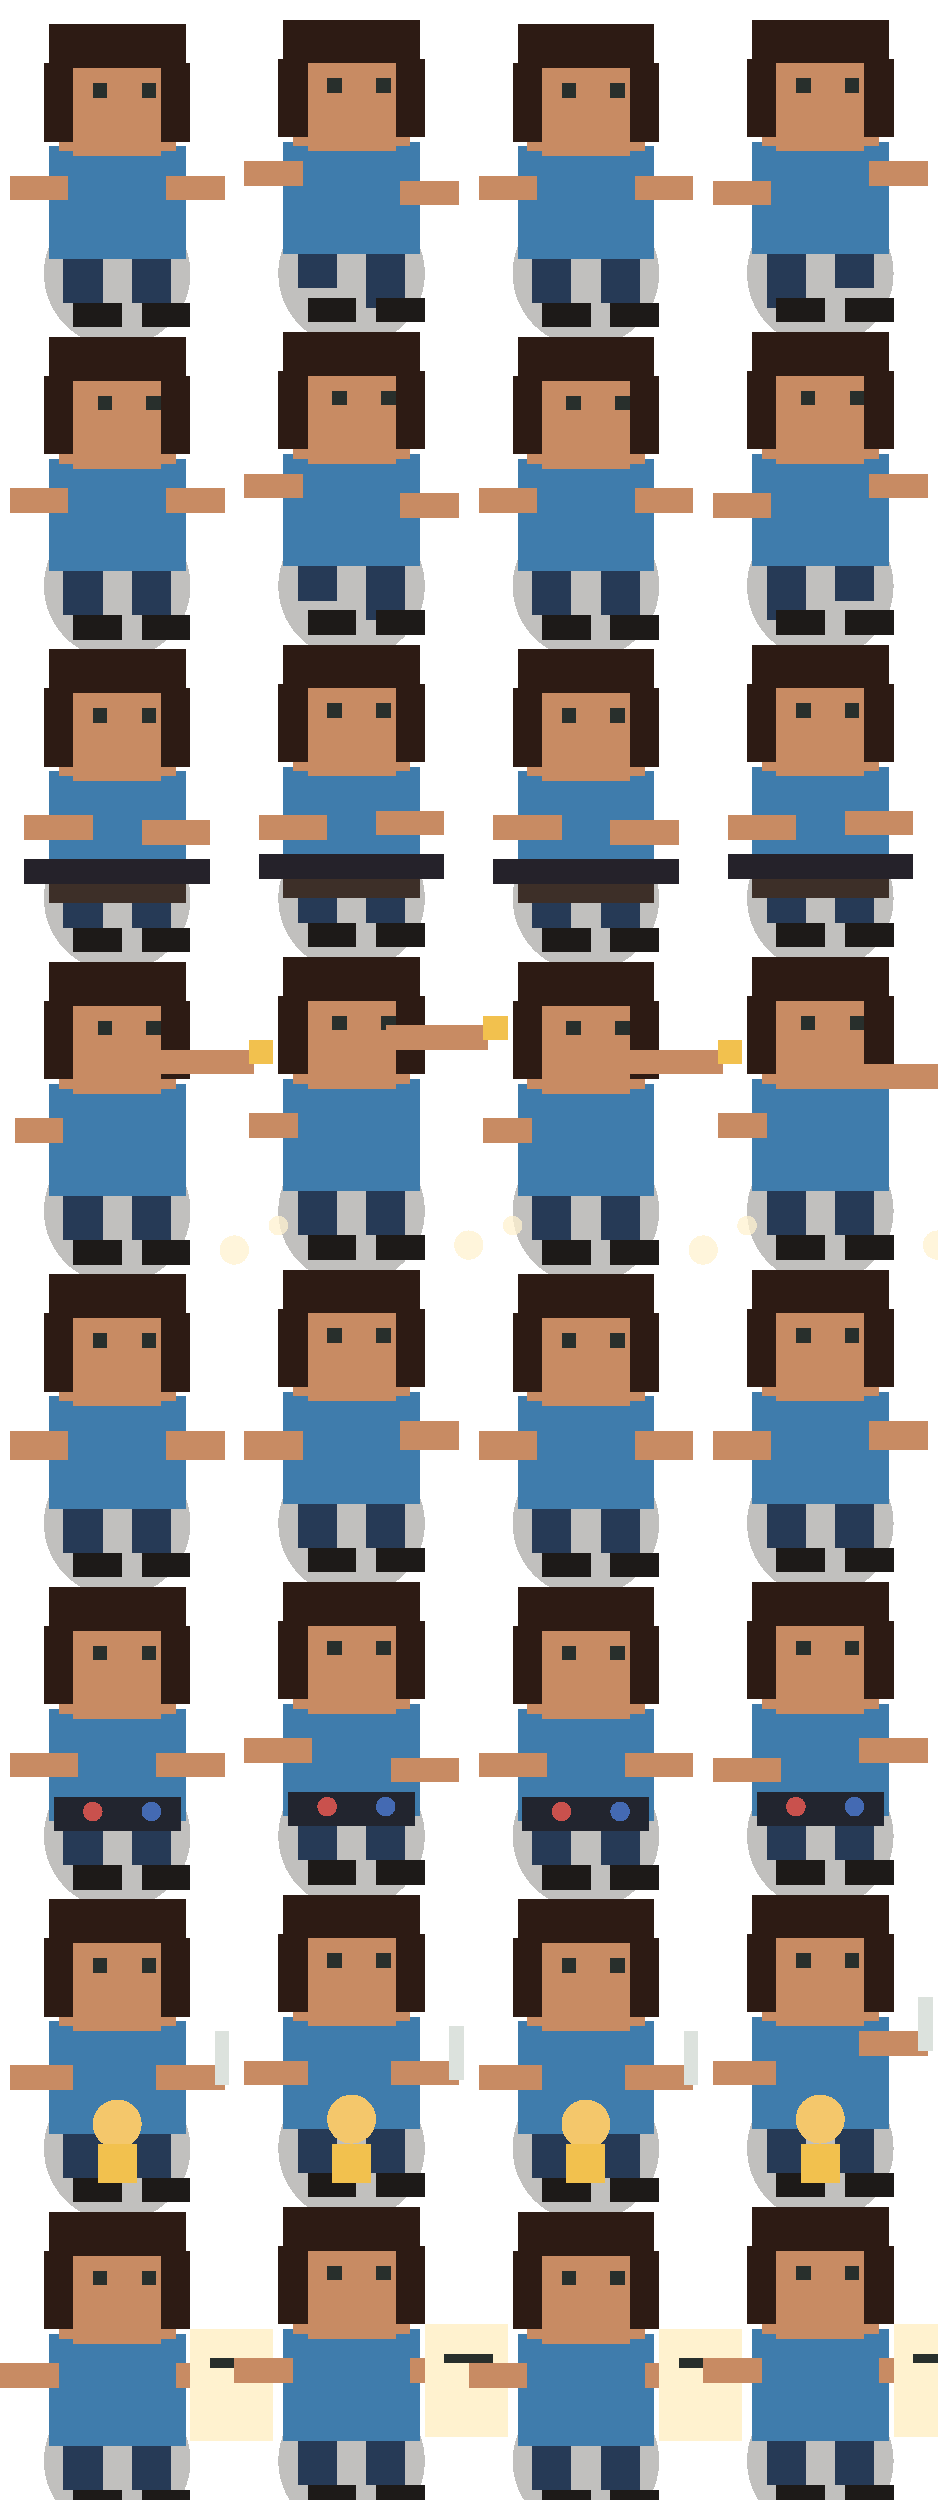
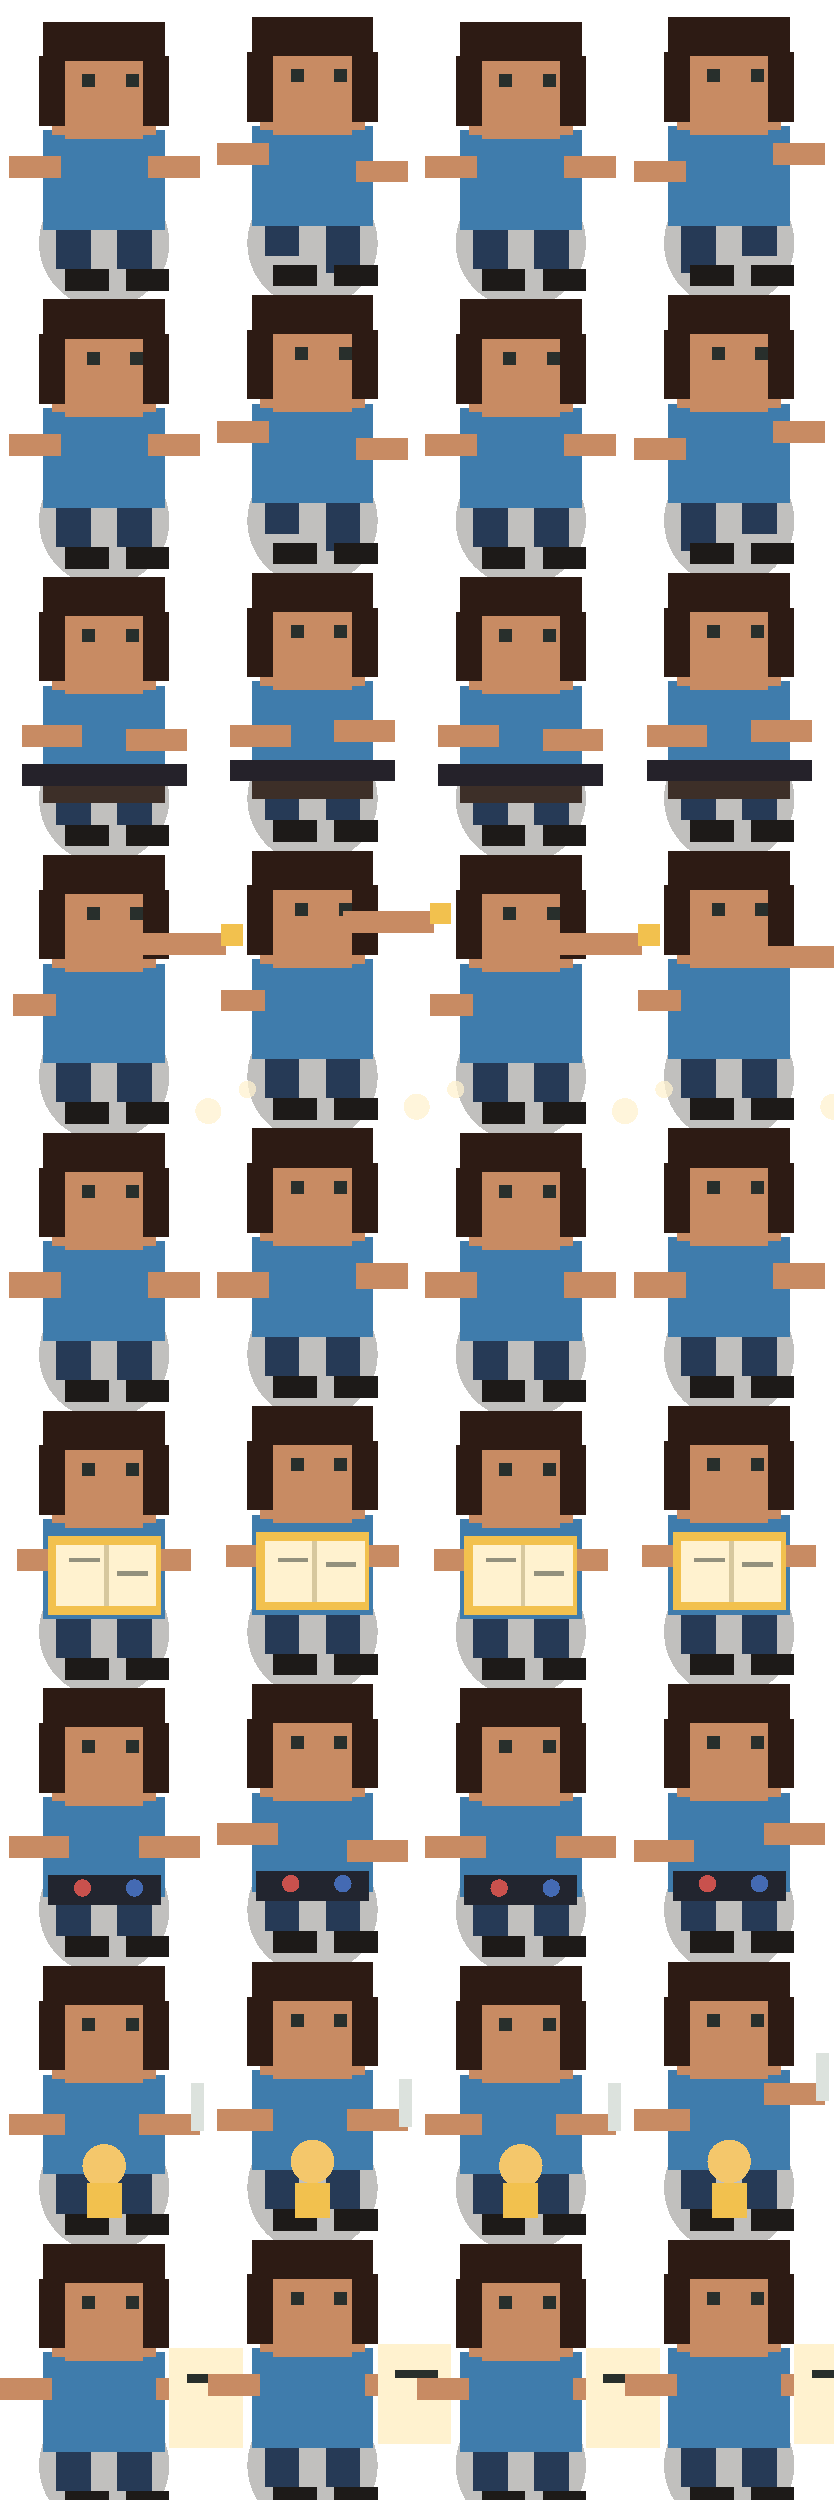
- <svg xmlns="http://www.w3.org/2000/svg" width="192" height="512" viewBox="0 0 192 512" shape-rendering="crispEdges">
+ <svg xmlns="http://www.w3.org/2000/svg" width="192" height="576" viewBox="0 0 192 576" shape-rendering="crispEdges">
  <defs>
    <style>text{dominant-baseline:hanging}.muted{opacity:.7}</style>
  </defs>
  <circle cx="24" cy="56" r="15" fill="#221b16" opacity="0.28" />
  <rect x="13" y="46" width="8" height="16" fill="#263a56" />
  <rect x="27" y="46" width="8" height="16" fill="#263a56" />
  <rect x="10" y="30" width="28" height="23" fill="#3f7cac" />
  <rect x="15" y="24" width="18" height="8" fill="#c88b63" />
  <rect x="12" y="8" width="24" height="23" fill="#c88b63" />
  <rect x="10" y="5" width="28" height="9" fill="#2d1b14" />
  <rect x="9" y="13" width="6" height="16" fill="#2d1b14" />
  <rect x="33" y="13" width="6" height="16" fill="#2d1b14" />
  <rect x="19" y="17" width="3" height="3" fill="#282f2c" />
  <rect x="29" y="17" width="3" height="3" fill="#282f2c" />
  <rect x="2" y="36" width="12" height="5" fill="#c88b63" />
  <rect x="34" y="36" width="12" height="5" fill="#c88b63" />
  <rect x="15" y="62" width="10" height="5" fill="#1d1a18" />
  <rect x="29" y="62" width="10" height="5" fill="#1d1a18" />
  <circle cx="72" cy="56" r="15" fill="#221b16" opacity="0.28" />
  <rect x="61" y="45" width="8" height="14" fill="#263a56" />
  <rect x="75" y="45" width="8" height="18" fill="#263a56" />
  <rect x="58" y="29" width="28" height="23" fill="#3f7cac" />
  <rect x="63" y="23" width="18" height="8" fill="#c88b63" />
  <rect x="60" y="7" width="24" height="23" fill="#c88b63" />
  <rect x="58" y="4" width="28" height="9" fill="#2d1b14" />
  <rect x="57" y="12" width="6" height="16" fill="#2d1b14" />
  <rect x="81" y="12" width="6" height="16" fill="#2d1b14" />
  <rect x="67" y="16" width="3" height="3" fill="#282f2c" />
  <rect x="77" y="16" width="3" height="3" fill="#282f2c" />
  <rect x="50" y="33" width="12" height="5" fill="#c88b63" />
  <rect x="82" y="37" width="12" height="5" fill="#c88b63" />
  <rect x="63" y="61" width="10" height="5" fill="#1d1a18" />
  <rect x="77" y="61" width="10" height="5" fill="#1d1a18" />
  <circle cx="120" cy="56" r="15" fill="#221b16" opacity="0.28" />
  <rect x="109" y="46" width="8" height="16" fill="#263a56" />
  <rect x="123" y="46" width="8" height="16" fill="#263a56" />
  <rect x="106" y="30" width="28" height="23" fill="#3f7cac" />
  <rect x="111" y="24" width="18" height="8" fill="#c88b63" />
  <rect x="108" y="8" width="24" height="23" fill="#c88b63" />
  <rect x="106" y="5" width="28" height="9" fill="#2d1b14" />
  <rect x="105" y="13" width="6" height="16" fill="#2d1b14" />
  <rect x="129" y="13" width="6" height="16" fill="#2d1b14" />
  <rect x="115" y="17" width="3" height="3" fill="#282f2c" />
  <rect x="125" y="17" width="3" height="3" fill="#282f2c" />
  <rect x="98" y="36" width="12" height="5" fill="#c88b63" />
  <rect x="130" y="36" width="12" height="5" fill="#c88b63" />
  <rect x="111" y="62" width="10" height="5" fill="#1d1a18" />
  <rect x="125" y="62" width="10" height="5" fill="#1d1a18" />
  <circle cx="168" cy="56" r="15" fill="#221b16" opacity="0.28" />
  <rect x="157" y="45" width="8" height="18" fill="#263a56" />
  <rect x="171" y="45" width="8" height="14" fill="#263a56" />
  <rect x="154" y="29" width="28" height="23" fill="#3f7cac" />
  <rect x="159" y="23" width="18" height="8" fill="#c88b63" />
  <rect x="156" y="7" width="24" height="23" fill="#c88b63" />
  <rect x="154" y="4" width="28" height="9" fill="#2d1b14" />
  <rect x="153" y="12" width="6" height="16" fill="#2d1b14" />
  <rect x="177" y="12" width="6" height="16" fill="#2d1b14" />
  <rect x="163" y="16" width="3" height="3" fill="#282f2c" />
  <rect x="173" y="16" width="3" height="3" fill="#282f2c" />
  <rect x="146" y="37" width="12" height="5" fill="#c88b63" />
  <rect x="178" y="33" width="12" height="5" fill="#c88b63" />
  <rect x="159" y="61" width="10" height="5" fill="#1d1a18" />
  <rect x="173" y="61" width="10" height="5" fill="#1d1a18" />
  <circle cx="24" cy="120" r="15" fill="#221b16" opacity="0.28" />
  <rect x="13" y="110" width="8" height="16" fill="#263a56" />
  <rect x="27" y="110" width="8" height="16" fill="#263a56" />
  <rect x="10" y="94" width="28" height="23" fill="#3f7cac" />
  <rect x="15" y="88" width="18" height="8" fill="#c88b63" />
  <rect x="12" y="72" width="24" height="23" fill="#c88b63" />
  <rect x="10" y="69" width="28" height="9" fill="#2d1b14" />
  <rect x="9" y="77" width="6" height="16" fill="#2d1b14" />
  <rect x="33" y="77" width="6" height="16" fill="#2d1b14" />
  <rect x="20" y="81" width="3" height="3" fill="#282f2c" />
  <rect x="30" y="81" width="3" height="3" fill="#282f2c" />
  <rect x="2" y="100" width="12" height="5" fill="#c88b63" />
  <rect x="34" y="100" width="12" height="5" fill="#c88b63" />
  <rect x="15" y="126" width="10" height="5" fill="#1d1a18" />
  <rect x="29" y="126" width="10" height="5" fill="#1d1a18" />
  <circle cx="72" cy="120" r="15" fill="#221b16" opacity="0.28" />
  <rect x="61" y="109" width="8" height="14" fill="#263a56" />
  <rect x="75" y="109" width="8" height="18" fill="#263a56" />
  <rect x="58" y="93" width="28" height="23" fill="#3f7cac" />
  <rect x="63" y="87" width="18" height="8" fill="#c88b63" />
  <rect x="60" y="71" width="24" height="23" fill="#c88b63" />
  <rect x="58" y="68" width="28" height="9" fill="#2d1b14" />
  <rect x="57" y="76" width="6" height="16" fill="#2d1b14" />
  <rect x="81" y="76" width="6" height="16" fill="#2d1b14" />
  <rect x="68" y="80" width="3" height="3" fill="#282f2c" />
  <rect x="78" y="80" width="3" height="3" fill="#282f2c" />
  <rect x="50" y="97" width="12" height="5" fill="#c88b63" />
  <rect x="82" y="101" width="12" height="5" fill="#c88b63" />
  <rect x="63" y="125" width="10" height="5" fill="#1d1a18" />
  <rect x="77" y="125" width="10" height="5" fill="#1d1a18" />
  <circle cx="120" cy="120" r="15" fill="#221b16" opacity="0.28" />
  <rect x="109" y="110" width="8" height="16" fill="#263a56" />
  <rect x="123" y="110" width="8" height="16" fill="#263a56" />
  <rect x="106" y="94" width="28" height="23" fill="#3f7cac" />
  <rect x="111" y="88" width="18" height="8" fill="#c88b63" />
  <rect x="108" y="72" width="24" height="23" fill="#c88b63" />
  <rect x="106" y="69" width="28" height="9" fill="#2d1b14" />
  <rect x="105" y="77" width="6" height="16" fill="#2d1b14" />
  <rect x="129" y="77" width="6" height="16" fill="#2d1b14" />
  <rect x="116" y="81" width="3" height="3" fill="#282f2c" />
  <rect x="126" y="81" width="3" height="3" fill="#282f2c" />
  <rect x="98" y="100" width="12" height="5" fill="#c88b63" />
  <rect x="130" y="100" width="12" height="5" fill="#c88b63" />
  <rect x="111" y="126" width="10" height="5" fill="#1d1a18" />
  <rect x="125" y="126" width="10" height="5" fill="#1d1a18" />
  <circle cx="168" cy="120" r="15" fill="#221b16" opacity="0.28" />
  <rect x="157" y="109" width="8" height="18" fill="#263a56" />
  <rect x="171" y="109" width="8" height="14" fill="#263a56" />
  <rect x="154" y="93" width="28" height="23" fill="#3f7cac" />
  <rect x="159" y="87" width="18" height="8" fill="#c88b63" />
  <rect x="156" y="71" width="24" height="23" fill="#c88b63" />
  <rect x="154" y="68" width="28" height="9" fill="#2d1b14" />
  <rect x="153" y="76" width="6" height="16" fill="#2d1b14" />
  <rect x="177" y="76" width="6" height="16" fill="#2d1b14" />
  <rect x="164" y="80" width="3" height="3" fill="#282f2c" />
  <rect x="174" y="80" width="3" height="3" fill="#282f2c" />
  <rect x="146" y="101" width="12" height="5" fill="#c88b63" />
  <rect x="178" y="97" width="12" height="5" fill="#c88b63" />
  <rect x="159" y="125" width="10" height="5" fill="#1d1a18" />
  <rect x="173" y="125" width="10" height="5" fill="#1d1a18" />
  <circle cx="24" cy="184" r="15" fill="#221b16" opacity="0.28" />
  <rect x="13" y="174" width="8" height="16" fill="#263a56" />
  <rect x="27" y="174" width="8" height="16" fill="#263a56" />
  <rect x="10" y="158" width="28" height="23" fill="#3f7cac" />
  <rect x="15" y="152" width="18" height="8" fill="#c88b63" />
  <rect x="12" y="136" width="24" height="23" fill="#c88b63" />
  <rect x="10" y="133" width="28" height="9" fill="#2d1b14" />
  <rect x="9" y="141" width="6" height="16" fill="#2d1b14" />
  <rect x="33" y="141" width="6" height="16" fill="#2d1b14" />
  <rect x="19" y="145" width="3" height="3" fill="#282f2c" />
  <rect x="29" y="145" width="3" height="3" fill="#282f2c" />
  <rect x="5" y="167" width="14" height="5" fill="#c88b63" />
  <rect x="29" y="168" width="14" height="5" fill="#c88b63" />
  <rect x="5" y="176" width="38" height="5" fill="#25222a" />
  <rect x="10" y="181" width="28" height="4" fill="#3d2f28" />
  <rect x="15" y="190" width="10" height="5" fill="#1d1a18" />
  <rect x="29" y="190" width="10" height="5" fill="#1d1a18" />
  <circle cx="72" cy="184" r="15" fill="#221b16" opacity="0.28" />
  <rect x="61" y="173" width="8" height="16" fill="#263a56" />
  <rect x="75" y="173" width="8" height="16" fill="#263a56" />
  <rect x="58" y="157" width="28" height="23" fill="#3f7cac" />
  <rect x="63" y="151" width="18" height="8" fill="#c88b63" />
  <rect x="60" y="135" width="24" height="23" fill="#c88b63" />
  <rect x="58" y="132" width="28" height="9" fill="#2d1b14" />
  <rect x="57" y="140" width="6" height="16" fill="#2d1b14" />
  <rect x="81" y="140" width="6" height="16" fill="#2d1b14" />
  <rect x="67" y="144" width="3" height="3" fill="#282f2c" />
  <rect x="77" y="144" width="3" height="3" fill="#282f2c" />
  <rect x="53" y="167" width="14" height="5" fill="#c88b63" />
  <rect x="77" y="166" width="14" height="5" fill="#c88b63" />
  <rect x="53" y="175" width="38" height="5" fill="#25222a" />
  <rect x="58" y="180" width="28" height="4" fill="#3d2f28" />
  <rect x="63" y="189" width="10" height="5" fill="#1d1a18" />
  <rect x="77" y="189" width="10" height="5" fill="#1d1a18" />
  <circle cx="120" cy="184" r="15" fill="#221b16" opacity="0.28" />
  <rect x="109" y="174" width="8" height="16" fill="#263a56" />
  <rect x="123" y="174" width="8" height="16" fill="#263a56" />
  <rect x="106" y="158" width="28" height="23" fill="#3f7cac" />
  <rect x="111" y="152" width="18" height="8" fill="#c88b63" />
  <rect x="108" y="136" width="24" height="23" fill="#c88b63" />
  <rect x="106" y="133" width="28" height="9" fill="#2d1b14" />
  <rect x="105" y="141" width="6" height="16" fill="#2d1b14" />
  <rect x="129" y="141" width="6" height="16" fill="#2d1b14" />
  <rect x="115" y="145" width="3" height="3" fill="#282f2c" />
  <rect x="125" y="145" width="3" height="3" fill="#282f2c" />
  <rect x="101" y="167" width="14" height="5" fill="#c88b63" />
  <rect x="125" y="168" width="14" height="5" fill="#c88b63" />
  <rect x="101" y="176" width="38" height="5" fill="#25222a" />
  <rect x="106" y="181" width="28" height="4" fill="#3d2f28" />
  <rect x="111" y="190" width="10" height="5" fill="#1d1a18" />
  <rect x="125" y="190" width="10" height="5" fill="#1d1a18" />
  <circle cx="168" cy="184" r="15" fill="#221b16" opacity="0.28" />
  <rect x="157" y="173" width="8" height="16" fill="#263a56" />
  <rect x="171" y="173" width="8" height="16" fill="#263a56" />
  <rect x="154" y="157" width="28" height="23" fill="#3f7cac" />
  <rect x="159" y="151" width="18" height="8" fill="#c88b63" />
  <rect x="156" y="135" width="24" height="23" fill="#c88b63" />
  <rect x="154" y="132" width="28" height="9" fill="#2d1b14" />
  <rect x="153" y="140" width="6" height="16" fill="#2d1b14" />
  <rect x="177" y="140" width="6" height="16" fill="#2d1b14" />
  <rect x="163" y="144" width="3" height="3" fill="#282f2c" />
  <rect x="173" y="144" width="3" height="3" fill="#282f2c" />
  <rect x="149" y="167" width="14" height="5" fill="#c88b63" />
  <rect x="173" y="166" width="14" height="5" fill="#c88b63" />
  <rect x="149" y="175" width="38" height="5" fill="#25222a" />
  <rect x="154" y="180" width="28" height="4" fill="#3d2f28" />
  <rect x="159" y="189" width="10" height="5" fill="#1d1a18" />
  <rect x="173" y="189" width="10" height="5" fill="#1d1a18" />
  <circle cx="24" cy="248" r="15" fill="#221b16" opacity="0.28" />
  <rect x="13" y="238" width="8" height="16" fill="#263a56" />
  <rect x="27" y="238" width="8" height="16" fill="#263a56" />
  <rect x="10" y="222" width="28" height="23" fill="#3f7cac" />
  <rect x="15" y="216" width="18" height="8" fill="#c88b63" />
  <rect x="12" y="200" width="24" height="23" fill="#c88b63" />
  <rect x="10" y="197" width="28" height="9" fill="#2d1b14" />
  <rect x="9" y="205" width="6" height="16" fill="#2d1b14" />
  <rect x="33" y="205" width="6" height="16" fill="#2d1b14" />
  <rect x="20" y="209" width="3" height="3" fill="#282f2c" />
  <rect x="30" y="209" width="3" height="3" fill="#282f2c" />
  <rect x="31" y="215" width="21" height="5" fill="#c88b63" />
  <rect x="51" y="213" width="5" height="5" fill="#f2c14e" />
  <rect x="3" y="229" width="10" height="5" fill="#c88b63" />
  <rect x="15" y="254" width="10" height="5" fill="#1d1a18" />
  <rect x="29" y="254" width="10" height="5" fill="#1d1a18" />
  <circle cx="72" cy="248" r="15" fill="#221b16" opacity="0.28" />
  <rect x="61" y="237" width="8" height="16" fill="#263a56" />
  <rect x="75" y="237" width="8" height="16" fill="#263a56" />
  <rect x="58" y="221" width="28" height="23" fill="#3f7cac" />
  <rect x="63" y="215" width="18" height="8" fill="#c88b63" />
  <rect x="60" y="199" width="24" height="23" fill="#c88b63" />
  <rect x="58" y="196" width="28" height="9" fill="#2d1b14" />
  <rect x="57" y="204" width="6" height="16" fill="#2d1b14" />
  <rect x="81" y="204" width="6" height="16" fill="#2d1b14" />
  <rect x="68" y="208" width="3" height="3" fill="#282f2c" />
  <rect x="78" y="208" width="3" height="3" fill="#282f2c" />
  <rect x="79" y="210" width="21" height="5" fill="#c88b63" />
  <rect x="99" y="208" width="5" height="5" fill="#f2c14e" />
  <rect x="51" y="228" width="10" height="5" fill="#c88b63" />
  <rect x="63" y="253" width="10" height="5" fill="#1d1a18" />
  <rect x="77" y="253" width="10" height="5" fill="#1d1a18" />
  <circle cx="120" cy="248" r="15" fill="#221b16" opacity="0.28" />
  <rect x="109" y="238" width="8" height="16" fill="#263a56" />
  <rect x="123" y="238" width="8" height="16" fill="#263a56" />
  <rect x="106" y="222" width="28" height="23" fill="#3f7cac" />
  <rect x="111" y="216" width="18" height="8" fill="#c88b63" />
  <rect x="108" y="200" width="24" height="23" fill="#c88b63" />
  <rect x="106" y="197" width="28" height="9" fill="#2d1b14" />
  <rect x="105" y="205" width="6" height="16" fill="#2d1b14" />
  <rect x="129" y="205" width="6" height="16" fill="#2d1b14" />
  <rect x="116" y="209" width="3" height="3" fill="#282f2c" />
  <rect x="126" y="209" width="3" height="3" fill="#282f2c" />
  <rect x="127" y="215" width="21" height="5" fill="#c88b63" />
  <rect x="147" y="213" width="5" height="5" fill="#f2c14e" />
  <rect x="99" y="229" width="10" height="5" fill="#c88b63" />
  <rect x="111" y="254" width="10" height="5" fill="#1d1a18" />
  <rect x="125" y="254" width="10" height="5" fill="#1d1a18" />
  <circle cx="168" cy="248" r="15" fill="#221b16" opacity="0.28" />
  <rect x="157" y="237" width="8" height="16" fill="#263a56" />
  <rect x="171" y="237" width="8" height="16" fill="#263a56" />
  <rect x="154" y="221" width="28" height="23" fill="#3f7cac" />
  <rect x="159" y="215" width="18" height="8" fill="#c88b63" />
  <rect x="156" y="199" width="24" height="23" fill="#c88b63" />
  <rect x="154" y="196" width="28" height="9" fill="#2d1b14" />
  <rect x="153" y="204" width="6" height="16" fill="#2d1b14" />
  <rect x="177" y="204" width="6" height="16" fill="#2d1b14" />
  <rect x="164" y="208" width="3" height="3" fill="#282f2c" />
  <rect x="174" y="208" width="3" height="3" fill="#282f2c" />
  <rect x="175" y="218" width="21" height="5" fill="#c88b63" />
  <rect x="195" y="216" width="5" height="5" fill="#f2c14e" />
  <rect x="147" y="228" width="10" height="5" fill="#c88b63" />
  <rect x="159" y="253" width="10" height="5" fill="#1d1a18" />
  <rect x="173" y="253" width="10" height="5" fill="#1d1a18" />
  <circle cx="24" cy="312" r="15" fill="#221b16" opacity="0.28" />
  <rect x="13" y="302" width="8" height="16" fill="#263a56" />
  <rect x="27" y="302" width="8" height="16" fill="#263a56" />
  <rect x="10" y="286" width="28" height="23" fill="#3f7cac" />
  <rect x="15" y="280" width="18" height="8" fill="#c88b63" />
  <rect x="12" y="264" width="24" height="23" fill="#c88b63" />
  <rect x="10" y="261" width="28" height="9" fill="#2d1b14" />
  <rect x="9" y="269" width="6" height="16" fill="#2d1b14" />
  <rect x="33" y="269" width="6" height="16" fill="#2d1b14" />
  <rect x="19" y="273" width="3" height="3" fill="#282f2c" />
  <rect x="29" y="273" width="3" height="3" fill="#282f2c" />
  <rect x="2" y="293" width="12" height="6" fill="#c88b63" />
  <rect x="34" y="293" width="12" height="6" fill="#c88b63" />
  <circle cx="48" cy="256" r="3" fill="#fff2cf" opacity="0.75" />
  <circle cx="57" cy="251" r="2" fill="#fff2cf" opacity="0.75" />
  <rect x="15" y="318" width="10" height="5" fill="#1d1a18" />
  <rect x="29" y="318" width="10" height="5" fill="#1d1a18" />
  <circle cx="72" cy="312" r="15" fill="#221b16" opacity="0.28" />
  <rect x="61" y="301" width="8" height="16" fill="#263a56" />
  <rect x="75" y="301" width="8" height="16" fill="#263a56" />
  <rect x="58" y="285" width="28" height="23" fill="#3f7cac" />
  <rect x="63" y="279" width="18" height="8" fill="#c88b63" />
  <rect x="60" y="263" width="24" height="23" fill="#c88b63" />
  <rect x="58" y="260" width="28" height="9" fill="#2d1b14" />
  <rect x="57" y="268" width="6" height="16" fill="#2d1b14" />
  <rect x="81" y="268" width="6" height="16" fill="#2d1b14" />
  <rect x="67" y="272" width="3" height="3" fill="#282f2c" />
  <rect x="77" y="272" width="3" height="3" fill="#282f2c" />
  <rect x="50" y="293" width="12" height="6" fill="#c88b63" />
  <rect x="82" y="291" width="12" height="6" fill="#c88b63" />
  <circle cx="96" cy="255" r="3" fill="#fff2cf" opacity="0.75" />
  <circle cx="105" cy="251" r="2" fill="#fff2cf" opacity="0.75" />
  <rect x="63" y="317" width="10" height="5" fill="#1d1a18" />
  <rect x="77" y="317" width="10" height="5" fill="#1d1a18" />
  <circle cx="120" cy="312" r="15" fill="#221b16" opacity="0.28" />
  <rect x="109" y="302" width="8" height="16" fill="#263a56" />
  <rect x="123" y="302" width="8" height="16" fill="#263a56" />
  <rect x="106" y="286" width="28" height="23" fill="#3f7cac" />
  <rect x="111" y="280" width="18" height="8" fill="#c88b63" />
  <rect x="108" y="264" width="24" height="23" fill="#c88b63" />
  <rect x="106" y="261" width="28" height="9" fill="#2d1b14" />
  <rect x="105" y="269" width="6" height="16" fill="#2d1b14" />
  <rect x="129" y="269" width="6" height="16" fill="#2d1b14" />
  <rect x="115" y="273" width="3" height="3" fill="#282f2c" />
  <rect x="125" y="273" width="3" height="3" fill="#282f2c" />
  <rect x="98" y="293" width="12" height="6" fill="#c88b63" />
  <rect x="130" y="293" width="12" height="6" fill="#c88b63" />
  <circle cx="144" cy="256" r="3" fill="#fff2cf" opacity="0.75" />
  <circle cx="153" cy="251" r="2" fill="#fff2cf" opacity="0.75" />
  <rect x="111" y="318" width="10" height="5" fill="#1d1a18" />
  <rect x="125" y="318" width="10" height="5" fill="#1d1a18" />
  <circle cx="168" cy="312" r="15" fill="#221b16" opacity="0.28" />
  <rect x="157" y="301" width="8" height="16" fill="#263a56" />
  <rect x="171" y="301" width="8" height="16" fill="#263a56" />
  <rect x="154" y="285" width="28" height="23" fill="#3f7cac" />
  <rect x="159" y="279" width="18" height="8" fill="#c88b63" />
  <rect x="156" y="263" width="24" height="23" fill="#c88b63" />
  <rect x="154" y="260" width="28" height="9" fill="#2d1b14" />
  <rect x="153" y="268" width="6" height="16" fill="#2d1b14" />
  <rect x="177" y="268" width="6" height="16" fill="#2d1b14" />
  <rect x="163" y="272" width="3" height="3" fill="#282f2c" />
  <rect x="173" y="272" width="3" height="3" fill="#282f2c" />
  <rect x="146" y="293" width="12" height="6" fill="#c88b63" />
  <rect x="178" y="291" width="12" height="6" fill="#c88b63" />
  <circle cx="192" cy="255" r="3" fill="#fff2cf" opacity="0.75" />
  <circle cx="201" cy="251" r="2" fill="#fff2cf" opacity="0.75" />
  <rect x="159" y="317" width="10" height="5" fill="#1d1a18" />
  <rect x="173" y="317" width="10" height="5" fill="#1d1a18" />
  <circle cx="24" cy="376" r="15" fill="#221b16" opacity="0.28" />
  <rect x="13" y="366" width="8" height="16" fill="#263a56" />
  <rect x="27" y="366" width="8" height="16" fill="#263a56" />
  <rect x="10" y="350" width="28" height="23" fill="#3f7cac" />
  <rect x="15" y="344" width="18" height="8" fill="#c88b63" />
  <rect x="12" y="328" width="24" height="23" fill="#c88b63" />
  <rect x="10" y="325" width="28" height="9" fill="#2d1b14" />
  <rect x="9" y="333" width="6" height="16" fill="#2d1b14" />
  <rect x="33" y="333" width="6" height="16" fill="#2d1b14" />
  <rect x="19" y="337" width="3" height="3" fill="#282f2c" />
  <rect x="29" y="337" width="3" height="3" fill="#282f2c" />
-   <rect x="2" y="359" width="14" height="5" fill="#c88b63" />
-   <rect x="32" y="359" width="14" height="5" fill="#c88b63" />
-   <rect x="11" y="368" width="26" height="7" fill="#22252f" />
-   <circle cx="19" cy="371" r="2" fill="#c9514d" />
-   <circle cx="31" cy="371" r="2" fill="#446ab3" />
+   <rect x="4" y="357" width="11" height="5" fill="#c88b63" />
+   <rect x="33" y="357" width="11" height="5" fill="#c88b63" />
+   <rect x="11" y="354" width="26" height="18" fill="#f2c14e" />
+   <rect x="13" y="356" width="11" height="14" fill="#fff2cf" />
+   <rect x="25" y="356" width="11" height="14" fill="#fff2cf" />
+   <rect x="24" y="356" width="1" height="14" fill="#d7c89e" />
+   <rect x="16" y="359" width="7" height="1" fill="#282f2c" opacity="0.5" />
+   <rect x="27" y="362" width="7" height="1" fill="#282f2c" opacity="0.5" />
  <rect x="15" y="382" width="10" height="5" fill="#1d1a18" />
  <rect x="29" y="382" width="10" height="5" fill="#1d1a18" />
  <circle cx="72" cy="376" r="15" fill="#221b16" opacity="0.28" />
  <rect x="61" y="365" width="8" height="16" fill="#263a56" />
  <rect x="75" y="365" width="8" height="16" fill="#263a56" />
  <rect x="58" y="349" width="28" height="23" fill="#3f7cac" />
  <rect x="63" y="343" width="18" height="8" fill="#c88b63" />
  <rect x="60" y="327" width="24" height="23" fill="#c88b63" />
  <rect x="58" y="324" width="28" height="9" fill="#2d1b14" />
  <rect x="57" y="332" width="6" height="16" fill="#2d1b14" />
  <rect x="81" y="332" width="6" height="16" fill="#2d1b14" />
  <rect x="67" y="336" width="3" height="3" fill="#282f2c" />
  <rect x="77" y="336" width="3" height="3" fill="#282f2c" />
-   <rect x="50" y="356" width="14" height="5" fill="#c88b63" />
-   <rect x="80" y="360" width="14" height="5" fill="#c88b63" />
-   <rect x="59" y="367" width="26" height="7" fill="#22252f" />
-   <circle cx="67" cy="370" r="2" fill="#c9514d" />
-   <circle cx="79" cy="370" r="2" fill="#446ab3" />
+   <rect x="52" y="356" width="11" height="5" fill="#c88b63" />
+   <rect x="81" y="356" width="11" height="5" fill="#c88b63" />
+   <rect x="59" y="353" width="26" height="18" fill="#f2c14e" />
+   <rect x="61" y="355" width="11" height="14" fill="#fff2cf" />
+   <rect x="73" y="355" width="11" height="14" fill="#fff2cf" />
+   <rect x="72" y="355" width="1" height="14" fill="#d7c89e" />
+   <rect x="64" y="359" width="7" height="1" fill="#282f2c" opacity="0.5" />
+   <rect x="75" y="360" width="7" height="1" fill="#282f2c" opacity="0.5" />
  <rect x="63" y="381" width="10" height="5" fill="#1d1a18" />
  <rect x="77" y="381" width="10" height="5" fill="#1d1a18" />
  <circle cx="120" cy="376" r="15" fill="#221b16" opacity="0.28" />
  <rect x="109" y="366" width="8" height="16" fill="#263a56" />
  <rect x="123" y="366" width="8" height="16" fill="#263a56" />
  <rect x="106" y="350" width="28" height="23" fill="#3f7cac" />
  <rect x="111" y="344" width="18" height="8" fill="#c88b63" />
  <rect x="108" y="328" width="24" height="23" fill="#c88b63" />
  <rect x="106" y="325" width="28" height="9" fill="#2d1b14" />
  <rect x="105" y="333" width="6" height="16" fill="#2d1b14" />
  <rect x="129" y="333" width="6" height="16" fill="#2d1b14" />
  <rect x="115" y="337" width="3" height="3" fill="#282f2c" />
  <rect x="125" y="337" width="3" height="3" fill="#282f2c" />
-   <rect x="98" y="359" width="14" height="5" fill="#c88b63" />
-   <rect x="128" y="359" width="14" height="5" fill="#c88b63" />
-   <rect x="107" y="368" width="26" height="7" fill="#22252f" />
-   <circle cx="115" cy="371" r="2" fill="#c9514d" />
-   <circle cx="127" cy="371" r="2" fill="#446ab3" />
+   <rect x="100" y="357" width="11" height="5" fill="#c88b63" />
+   <rect x="129" y="357" width="11" height="5" fill="#c88b63" />
+   <rect x="107" y="354" width="26" height="18" fill="#f2c14e" />
+   <rect x="109" y="356" width="11" height="14" fill="#fff2cf" />
+   <rect x="121" y="356" width="11" height="14" fill="#fff2cf" />
+   <rect x="120" y="356" width="1" height="14" fill="#d7c89e" />
+   <rect x="112" y="359" width="7" height="1" fill="#282f2c" opacity="0.5" />
+   <rect x="123" y="362" width="7" height="1" fill="#282f2c" opacity="0.5" />
  <rect x="111" y="382" width="10" height="5" fill="#1d1a18" />
  <rect x="125" y="382" width="10" height="5" fill="#1d1a18" />
  <circle cx="168" cy="376" r="15" fill="#221b16" opacity="0.28" />
  <rect x="157" y="365" width="8" height="16" fill="#263a56" />
  <rect x="171" y="365" width="8" height="16" fill="#263a56" />
  <rect x="154" y="349" width="28" height="23" fill="#3f7cac" />
  <rect x="159" y="343" width="18" height="8" fill="#c88b63" />
  <rect x="156" y="327" width="24" height="23" fill="#c88b63" />
  <rect x="154" y="324" width="28" height="9" fill="#2d1b14" />
  <rect x="153" y="332" width="6" height="16" fill="#2d1b14" />
  <rect x="177" y="332" width="6" height="16" fill="#2d1b14" />
  <rect x="163" y="336" width="3" height="3" fill="#282f2c" />
  <rect x="173" y="336" width="3" height="3" fill="#282f2c" />
-   <rect x="146" y="360" width="14" height="5" fill="#c88b63" />
-   <rect x="176" y="356" width="14" height="5" fill="#c88b63" />
-   <rect x="155" y="367" width="26" height="7" fill="#22252f" />
-   <circle cx="163" cy="370" r="2" fill="#c9514d" />
-   <circle cx="175" cy="370" r="2" fill="#446ab3" />
+   <rect x="148" y="356" width="11" height="5" fill="#c88b63" />
+   <rect x="177" y="356" width="11" height="5" fill="#c88b63" />
+   <rect x="155" y="353" width="26" height="18" fill="#f2c14e" />
+   <rect x="157" y="355" width="11" height="14" fill="#fff2cf" />
+   <rect x="169" y="355" width="11" height="14" fill="#fff2cf" />
+   <rect x="168" y="355" width="1" height="14" fill="#d7c89e" />
+   <rect x="160" y="359" width="7" height="1" fill="#282f2c" opacity="0.5" />
+   <rect x="171" y="360" width="7" height="1" fill="#282f2c" opacity="0.5" />
  <rect x="159" y="381" width="10" height="5" fill="#1d1a18" />
  <rect x="173" y="381" width="10" height="5" fill="#1d1a18" />
  <circle cx="24" cy="440" r="15" fill="#221b16" opacity="0.28" />
  <rect x="13" y="430" width="8" height="16" fill="#263a56" />
  <rect x="27" y="430" width="8" height="16" fill="#263a56" />
  <rect x="10" y="414" width="28" height="23" fill="#3f7cac" />
  <rect x="15" y="408" width="18" height="8" fill="#c88b63" />
  <rect x="12" y="392" width="24" height="23" fill="#c88b63" />
  <rect x="10" y="389" width="28" height="9" fill="#2d1b14" />
  <rect x="9" y="397" width="6" height="16" fill="#2d1b14" />
  <rect x="33" y="397" width="6" height="16" fill="#2d1b14" />
  <rect x="19" y="401" width="3" height="3" fill="#282f2c" />
  <rect x="29" y="401" width="3" height="3" fill="#282f2c" />
-   <rect x="2" y="423" width="13" height="5" fill="#c88b63" />
+   <rect x="2" y="423" width="14" height="5" fill="#c88b63" />
  <rect x="32" y="423" width="14" height="5" fill="#c88b63" />
-   <rect x="44" y="416" width="3" height="11" fill="#dce2dd" />
-   <circle cx="24" cy="435" r="5" fill="#f4c76b" />
+   <rect x="11" y="432" width="26" height="7" fill="#22252f" />
+   <circle cx="19" cy="435" r="2" fill="#c9514d" />
+   <circle cx="31" cy="435" r="2" fill="#446ab3" />
  <rect x="15" y="446" width="10" height="5" fill="#1d1a18" />
  <rect x="29" y="446" width="10" height="5" fill="#1d1a18" />
  <circle cx="72" cy="440" r="15" fill="#221b16" opacity="0.28" />
  <rect x="61" y="429" width="8" height="16" fill="#263a56" />
  <rect x="75" y="429" width="8" height="16" fill="#263a56" />
  <rect x="58" y="413" width="28" height="23" fill="#3f7cac" />
  <rect x="63" y="407" width="18" height="8" fill="#c88b63" />
  <rect x="60" y="391" width="24" height="23" fill="#c88b63" />
  <rect x="58" y="388" width="28" height="9" fill="#2d1b14" />
  <rect x="57" y="396" width="6" height="16" fill="#2d1b14" />
  <rect x="81" y="396" width="6" height="16" fill="#2d1b14" />
  <rect x="67" y="400" width="3" height="3" fill="#282f2c" />
  <rect x="77" y="400" width="3" height="3" fill="#282f2c" />
-   <rect x="50" y="422" width="13" height="5" fill="#c88b63" />
-   <rect x="80" y="422" width="14" height="5" fill="#c88b63" />
-   <rect x="92" y="415" width="3" height="11" fill="#dce2dd" />
-   <circle cx="72" cy="434" r="5" fill="#f4c76b" />
+   <rect x="50" y="420" width="14" height="5" fill="#c88b63" />
+   <rect x="80" y="424" width="14" height="5" fill="#c88b63" />
+   <rect x="59" y="431" width="26" height="7" fill="#22252f" />
+   <circle cx="67" cy="434" r="2" fill="#c9514d" />
+   <circle cx="79" cy="434" r="2" fill="#446ab3" />
  <rect x="63" y="445" width="10" height="5" fill="#1d1a18" />
  <rect x="77" y="445" width="10" height="5" fill="#1d1a18" />
  <circle cx="120" cy="440" r="15" fill="#221b16" opacity="0.28" />
  <rect x="109" y="430" width="8" height="16" fill="#263a56" />
  <rect x="123" y="430" width="8" height="16" fill="#263a56" />
  <rect x="106" y="414" width="28" height="23" fill="#3f7cac" />
  <rect x="111" y="408" width="18" height="8" fill="#c88b63" />
  <rect x="108" y="392" width="24" height="23" fill="#c88b63" />
  <rect x="106" y="389" width="28" height="9" fill="#2d1b14" />
  <rect x="105" y="397" width="6" height="16" fill="#2d1b14" />
  <rect x="129" y="397" width="6" height="16" fill="#2d1b14" />
  <rect x="115" y="401" width="3" height="3" fill="#282f2c" />
  <rect x="125" y="401" width="3" height="3" fill="#282f2c" />
-   <rect x="98" y="423" width="13" height="5" fill="#c88b63" />
+   <rect x="98" y="423" width="14" height="5" fill="#c88b63" />
  <rect x="128" y="423" width="14" height="5" fill="#c88b63" />
-   <rect x="140" y="416" width="3" height="11" fill="#dce2dd" />
-   <circle cx="120" cy="435" r="5" fill="#f4c76b" />
+   <rect x="107" y="432" width="26" height="7" fill="#22252f" />
+   <circle cx="115" cy="435" r="2" fill="#c9514d" />
+   <circle cx="127" cy="435" r="2" fill="#446ab3" />
  <rect x="111" y="446" width="10" height="5" fill="#1d1a18" />
  <rect x="125" y="446" width="10" height="5" fill="#1d1a18" />
  <circle cx="168" cy="440" r="15" fill="#221b16" opacity="0.28" />
  <rect x="157" y="429" width="8" height="16" fill="#263a56" />
  <rect x="171" y="429" width="8" height="16" fill="#263a56" />
  <rect x="154" y="413" width="28" height="23" fill="#3f7cac" />
  <rect x="159" y="407" width="18" height="8" fill="#c88b63" />
  <rect x="156" y="391" width="24" height="23" fill="#c88b63" />
  <rect x="154" y="388" width="28" height="9" fill="#2d1b14" />
  <rect x="153" y="396" width="6" height="16" fill="#2d1b14" />
  <rect x="177" y="396" width="6" height="16" fill="#2d1b14" />
  <rect x="163" y="400" width="3" height="3" fill="#282f2c" />
  <rect x="173" y="400" width="3" height="3" fill="#282f2c" />
-   <rect x="146" y="422" width="13" height="5" fill="#c88b63" />
-   <rect x="176" y="416" width="14" height="5" fill="#c88b63" />
-   <rect x="188" y="409" width="3" height="11" fill="#dce2dd" />
-   <circle cx="168" cy="434" r="5" fill="#f4c76b" />
+   <rect x="146" y="424" width="14" height="5" fill="#c88b63" />
+   <rect x="176" y="420" width="14" height="5" fill="#c88b63" />
+   <rect x="155" y="431" width="26" height="7" fill="#22252f" />
+   <circle cx="163" cy="434" r="2" fill="#c9514d" />
+   <circle cx="175" cy="434" r="2" fill="#446ab3" />
  <rect x="159" y="445" width="10" height="5" fill="#1d1a18" />
  <rect x="173" y="445" width="10" height="5" fill="#1d1a18" />
  <circle cx="24" cy="504" r="15" fill="#221b16" opacity="0.28" />
  <rect x="13" y="494" width="8" height="16" fill="#263a56" />
  <rect x="27" y="494" width="8" height="16" fill="#263a56" />
  <rect x="10" y="478" width="28" height="23" fill="#3f7cac" />
  <rect x="15" y="472" width="18" height="8" fill="#c88b63" />
  <rect x="12" y="456" width="24" height="23" fill="#c88b63" />
  <rect x="10" y="453" width="28" height="9" fill="#2d1b14" />
  <rect x="9" y="461" width="6" height="16" fill="#2d1b14" />
  <rect x="33" y="461" width="6" height="16" fill="#2d1b14" />
  <rect x="19" y="465" width="3" height="3" fill="#282f2c" />
  <rect x="29" y="465" width="3" height="3" fill="#282f2c" />
-   <rect x="0" y="484" width="12" height="5" fill="#c88b63" />
-   <rect x="36" y="484" width="12" height="5" fill="#c88b63" />
-   <rect x="39" y="477" width="17" height="23" fill="#fff2cf" />
-   <rect x="43" y="483" width="10" height="2" fill="#282f2c" />
-   <rect x="20" y="439" width="8" height="8" fill="#f2c14e" />
+   <rect x="2" y="487" width="13" height="5" fill="#c88b63" />
+   <rect x="32" y="487" width="14" height="5" fill="#c88b63" />
+   <rect x="44" y="480" width="3" height="11" fill="#dce2dd" />
+   <circle cx="24" cy="499" r="5" fill="#f4c76b" />
  <rect x="15" y="510" width="10" height="5" fill="#1d1a18" />
  <rect x="29" y="510" width="10" height="5" fill="#1d1a18" />
  <circle cx="72" cy="504" r="15" fill="#221b16" opacity="0.28" />
  <rect x="61" y="493" width="8" height="16" fill="#263a56" />
  <rect x="75" y="493" width="8" height="16" fill="#263a56" />
  <rect x="58" y="477" width="28" height="23" fill="#3f7cac" />
  <rect x="63" y="471" width="18" height="8" fill="#c88b63" />
  <rect x="60" y="455" width="24" height="23" fill="#c88b63" />
  <rect x="58" y="452" width="28" height="9" fill="#2d1b14" />
  <rect x="57" y="460" width="6" height="16" fill="#2d1b14" />
  <rect x="81" y="460" width="6" height="16" fill="#2d1b14" />
  <rect x="67" y="464" width="3" height="3" fill="#282f2c" />
  <rect x="77" y="464" width="3" height="3" fill="#282f2c" />
-   <rect x="48" y="483" width="12" height="5" fill="#c88b63" />
-   <rect x="84" y="483" width="12" height="5" fill="#c88b63" />
-   <rect x="87" y="476" width="17" height="23" fill="#fff2cf" />
-   <rect x="91" y="482" width="10" height="2" fill="#282f2c" />
-   <rect x="68" y="439" width="8" height="8" fill="#f2c14e" />
+   <rect x="50" y="486" width="13" height="5" fill="#c88b63" />
+   <rect x="80" y="486" width="14" height="5" fill="#c88b63" />
+   <rect x="92" y="479" width="3" height="11" fill="#dce2dd" />
+   <circle cx="72" cy="498" r="5" fill="#f4c76b" />
  <rect x="63" y="509" width="10" height="5" fill="#1d1a18" />
  <rect x="77" y="509" width="10" height="5" fill="#1d1a18" />
  <circle cx="120" cy="504" r="15" fill="#221b16" opacity="0.28" />
  <rect x="109" y="494" width="8" height="16" fill="#263a56" />
  <rect x="123" y="494" width="8" height="16" fill="#263a56" />
  <rect x="106" y="478" width="28" height="23" fill="#3f7cac" />
  <rect x="111" y="472" width="18" height="8" fill="#c88b63" />
  <rect x="108" y="456" width="24" height="23" fill="#c88b63" />
  <rect x="106" y="453" width="28" height="9" fill="#2d1b14" />
  <rect x="105" y="461" width="6" height="16" fill="#2d1b14" />
  <rect x="129" y="461" width="6" height="16" fill="#2d1b14" />
  <rect x="115" y="465" width="3" height="3" fill="#282f2c" />
  <rect x="125" y="465" width="3" height="3" fill="#282f2c" />
-   <rect x="96" y="484" width="12" height="5" fill="#c88b63" />
-   <rect x="132" y="484" width="12" height="5" fill="#c88b63" />
-   <rect x="135" y="477" width="17" height="23" fill="#fff2cf" />
-   <rect x="139" y="483" width="10" height="2" fill="#282f2c" />
-   <rect x="116" y="439" width="8" height="8" fill="#f2c14e" />
+   <rect x="98" y="487" width="13" height="5" fill="#c88b63" />
+   <rect x="128" y="487" width="14" height="5" fill="#c88b63" />
+   <rect x="140" y="480" width="3" height="11" fill="#dce2dd" />
+   <circle cx="120" cy="499" r="5" fill="#f4c76b" />
  <rect x="111" y="510" width="10" height="5" fill="#1d1a18" />
  <rect x="125" y="510" width="10" height="5" fill="#1d1a18" />
  <circle cx="168" cy="504" r="15" fill="#221b16" opacity="0.28" />
  <rect x="157" y="493" width="8" height="16" fill="#263a56" />
  <rect x="171" y="493" width="8" height="16" fill="#263a56" />
  <rect x="154" y="477" width="28" height="23" fill="#3f7cac" />
  <rect x="159" y="471" width="18" height="8" fill="#c88b63" />
  <rect x="156" y="455" width="24" height="23" fill="#c88b63" />
  <rect x="154" y="452" width="28" height="9" fill="#2d1b14" />
  <rect x="153" y="460" width="6" height="16" fill="#2d1b14" />
  <rect x="177" y="460" width="6" height="16" fill="#2d1b14" />
  <rect x="163" y="464" width="3" height="3" fill="#282f2c" />
  <rect x="173" y="464" width="3" height="3" fill="#282f2c" />
-   <rect x="144" y="483" width="12" height="5" fill="#c88b63" />
-   <rect x="180" y="483" width="12" height="5" fill="#c88b63" />
-   <rect x="183" y="476" width="17" height="23" fill="#fff2cf" />
-   <rect x="187" y="482" width="10" height="2" fill="#282f2c" />
-   <rect x="164" y="439" width="8" height="8" fill="#f2c14e" />
+   <rect x="146" y="486" width="13" height="5" fill="#c88b63" />
+   <rect x="176" y="480" width="14" height="5" fill="#c88b63" />
+   <rect x="188" y="473" width="3" height="11" fill="#dce2dd" />
+   <circle cx="168" cy="498" r="5" fill="#f4c76b" />
  <rect x="159" y="509" width="10" height="5" fill="#1d1a18" />
  <rect x="173" y="509" width="10" height="5" fill="#1d1a18" />
+   <circle cx="24" cy="568" r="15" fill="#221b16" opacity="0.28" />
+   <rect x="13" y="558" width="8" height="16" fill="#263a56" />
+   <rect x="27" y="558" width="8" height="16" fill="#263a56" />
+   <rect x="10" y="542" width="28" height="23" fill="#3f7cac" />
+   <rect x="15" y="536" width="18" height="8" fill="#c88b63" />
+   <rect x="12" y="520" width="24" height="23" fill="#c88b63" />
+   <rect x="10" y="517" width="28" height="9" fill="#2d1b14" />
+   <rect x="9" y="525" width="6" height="16" fill="#2d1b14" />
+   <rect x="33" y="525" width="6" height="16" fill="#2d1b14" />
+   <rect x="19" y="529" width="3" height="3" fill="#282f2c" />
+   <rect x="29" y="529" width="3" height="3" fill="#282f2c" />
+   <rect x="0" y="548" width="12" height="5" fill="#c88b63" />
+   <rect x="36" y="548" width="12" height="5" fill="#c88b63" />
+   <rect x="39" y="541" width="17" height="23" fill="#fff2cf" />
+   <rect x="43" y="547" width="10" height="2" fill="#282f2c" />
+   <rect x="20" y="503" width="8" height="8" fill="#f2c14e" />
+   <rect x="15" y="574" width="10" height="5" fill="#1d1a18" />
+   <rect x="29" y="574" width="10" height="5" fill="#1d1a18" />
+   <circle cx="72" cy="568" r="15" fill="#221b16" opacity="0.28" />
+   <rect x="61" y="557" width="8" height="16" fill="#263a56" />
+   <rect x="75" y="557" width="8" height="16" fill="#263a56" />
+   <rect x="58" y="541" width="28" height="23" fill="#3f7cac" />
+   <rect x="63" y="535" width="18" height="8" fill="#c88b63" />
+   <rect x="60" y="519" width="24" height="23" fill="#c88b63" />
+   <rect x="58" y="516" width="28" height="9" fill="#2d1b14" />
+   <rect x="57" y="524" width="6" height="16" fill="#2d1b14" />
+   <rect x="81" y="524" width="6" height="16" fill="#2d1b14" />
+   <rect x="67" y="528" width="3" height="3" fill="#282f2c" />
+   <rect x="77" y="528" width="3" height="3" fill="#282f2c" />
+   <rect x="48" y="547" width="12" height="5" fill="#c88b63" />
+   <rect x="84" y="547" width="12" height="5" fill="#c88b63" />
+   <rect x="87" y="540" width="17" height="23" fill="#fff2cf" />
+   <rect x="91" y="546" width="10" height="2" fill="#282f2c" />
+   <rect x="68" y="503" width="8" height="8" fill="#f2c14e" />
+   <rect x="63" y="573" width="10" height="5" fill="#1d1a18" />
+   <rect x="77" y="573" width="10" height="5" fill="#1d1a18" />
+   <circle cx="120" cy="568" r="15" fill="#221b16" opacity="0.28" />
+   <rect x="109" y="558" width="8" height="16" fill="#263a56" />
+   <rect x="123" y="558" width="8" height="16" fill="#263a56" />
+   <rect x="106" y="542" width="28" height="23" fill="#3f7cac" />
+   <rect x="111" y="536" width="18" height="8" fill="#c88b63" />
+   <rect x="108" y="520" width="24" height="23" fill="#c88b63" />
+   <rect x="106" y="517" width="28" height="9" fill="#2d1b14" />
+   <rect x="105" y="525" width="6" height="16" fill="#2d1b14" />
+   <rect x="129" y="525" width="6" height="16" fill="#2d1b14" />
+   <rect x="115" y="529" width="3" height="3" fill="#282f2c" />
+   <rect x="125" y="529" width="3" height="3" fill="#282f2c" />
+   <rect x="96" y="548" width="12" height="5" fill="#c88b63" />
+   <rect x="132" y="548" width="12" height="5" fill="#c88b63" />
+   <rect x="135" y="541" width="17" height="23" fill="#fff2cf" />
+   <rect x="139" y="547" width="10" height="2" fill="#282f2c" />
+   <rect x="116" y="503" width="8" height="8" fill="#f2c14e" />
+   <rect x="111" y="574" width="10" height="5" fill="#1d1a18" />
+   <rect x="125" y="574" width="10" height="5" fill="#1d1a18" />
+   <circle cx="168" cy="568" r="15" fill="#221b16" opacity="0.28" />
+   <rect x="157" y="557" width="8" height="16" fill="#263a56" />
+   <rect x="171" y="557" width="8" height="16" fill="#263a56" />
+   <rect x="154" y="541" width="28" height="23" fill="#3f7cac" />
+   <rect x="159" y="535" width="18" height="8" fill="#c88b63" />
+   <rect x="156" y="519" width="24" height="23" fill="#c88b63" />
+   <rect x="154" y="516" width="28" height="9" fill="#2d1b14" />
+   <rect x="153" y="524" width="6" height="16" fill="#2d1b14" />
+   <rect x="177" y="524" width="6" height="16" fill="#2d1b14" />
+   <rect x="163" y="528" width="3" height="3" fill="#282f2c" />
+   <rect x="173" y="528" width="3" height="3" fill="#282f2c" />
+   <rect x="144" y="547" width="12" height="5" fill="#c88b63" />
+   <rect x="180" y="547" width="12" height="5" fill="#c88b63" />
+   <rect x="183" y="540" width="17" height="23" fill="#fff2cf" />
+   <rect x="187" y="546" width="10" height="2" fill="#282f2c" />
+   <rect x="164" y="503" width="8" height="8" fill="#f2c14e" />
+   <rect x="159" y="573" width="10" height="5" fill="#1d1a18" />
+   <rect x="173" y="573" width="10" height="5" fill="#1d1a18" />
</svg>
